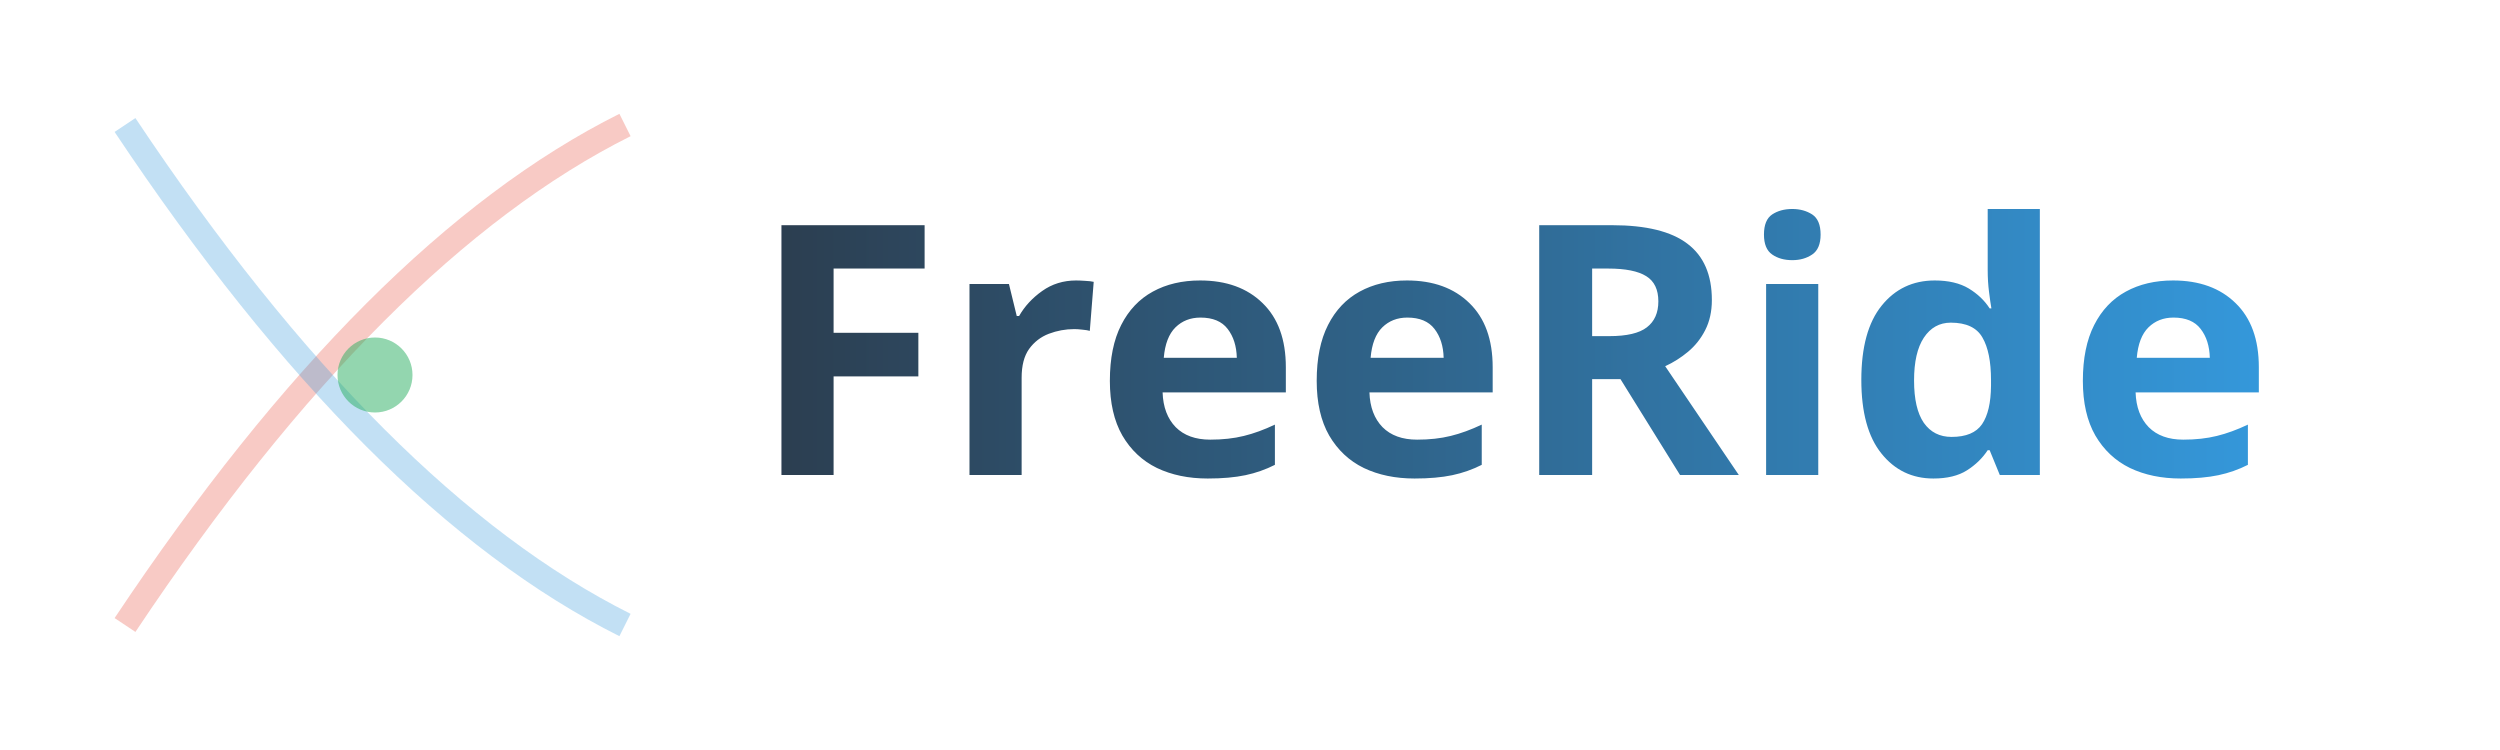
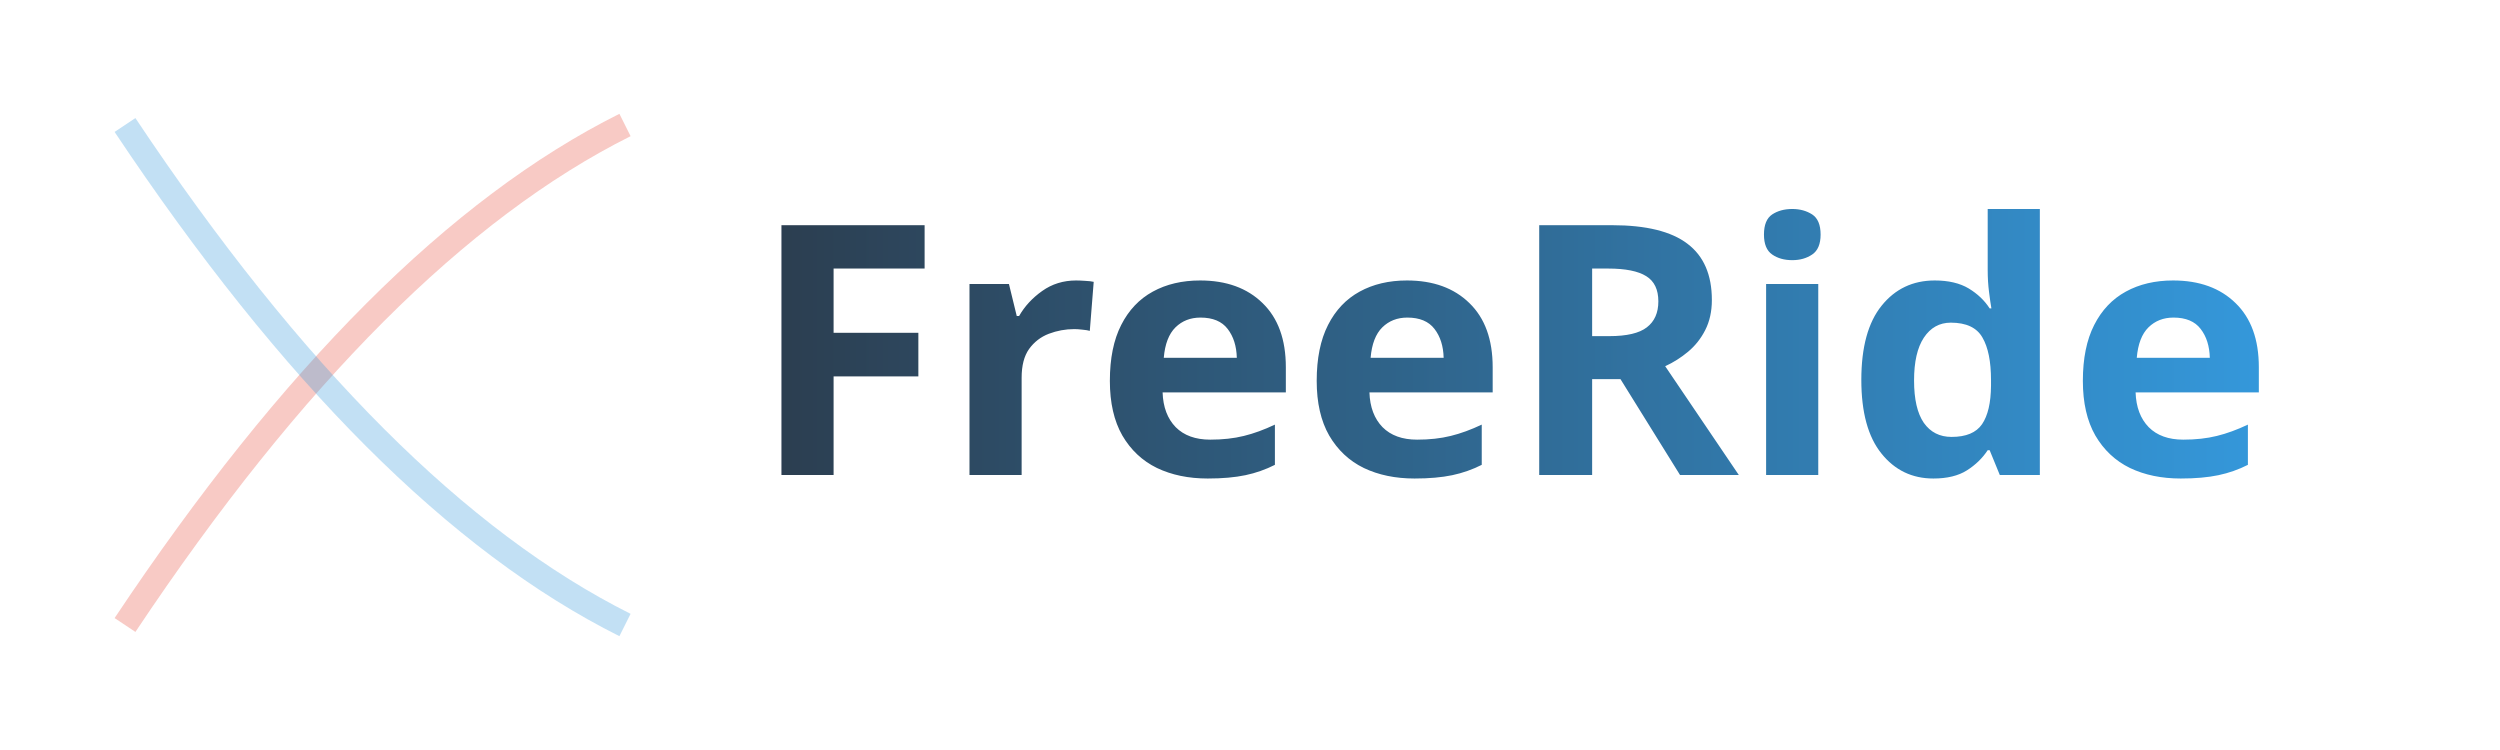
<svg xmlns="http://www.w3.org/2000/svg" viewBox="0 0 200 60">
  <defs>
    <linearGradient id="grad1" x1="0%" y1="0%" x2="100%" y2="0%">
      <stop offset="0%" style="stop-color:#2C3E50;stop-opacity:1" />
      <stop offset="100%" style="stop-color:#3498DB;stop-opacity:1" />
    </linearGradient>
  </defs>
  <path d="M10 50 Q30 20, 50 10" stroke="#E74C3C" stroke-width="2" fill="none" opacity="0.3" />
  <path d="M10 10 Q30 40, 50 50" stroke="#3498DB" stroke-width="2" fill="none" opacity="0.3" />
-   <circle cx="30" cy="30" r="3" fill="#27AE60" opacity="0.5" />
  <text x="60" y="38" font-family="Montserrat, sans-serif" font-size="28" font-weight="600" fill="url(#grad1)">FreeRide</text>
</svg>
